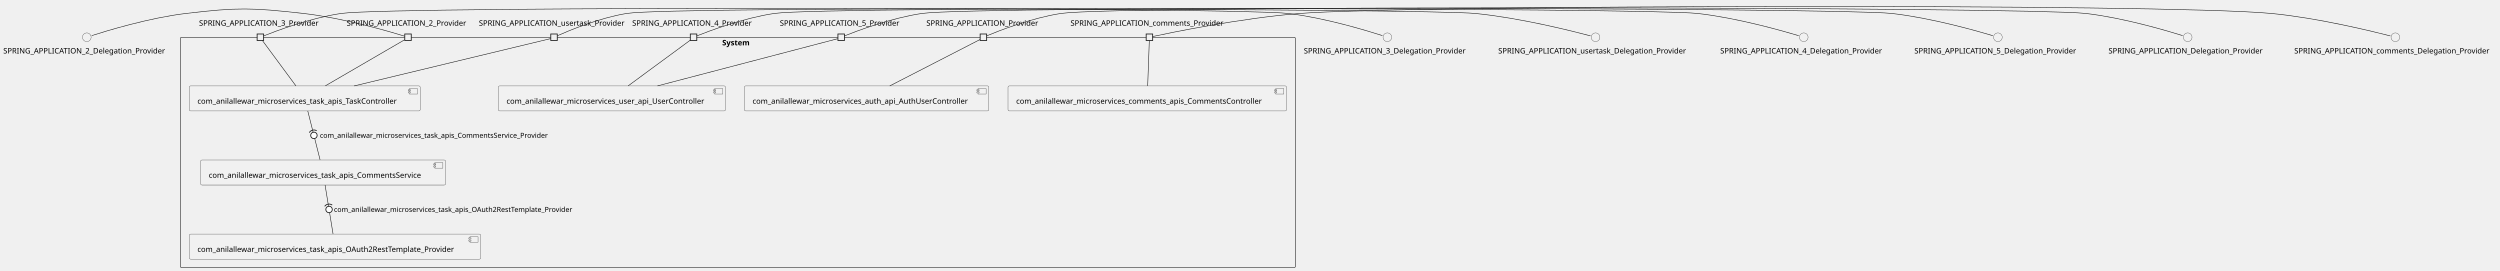
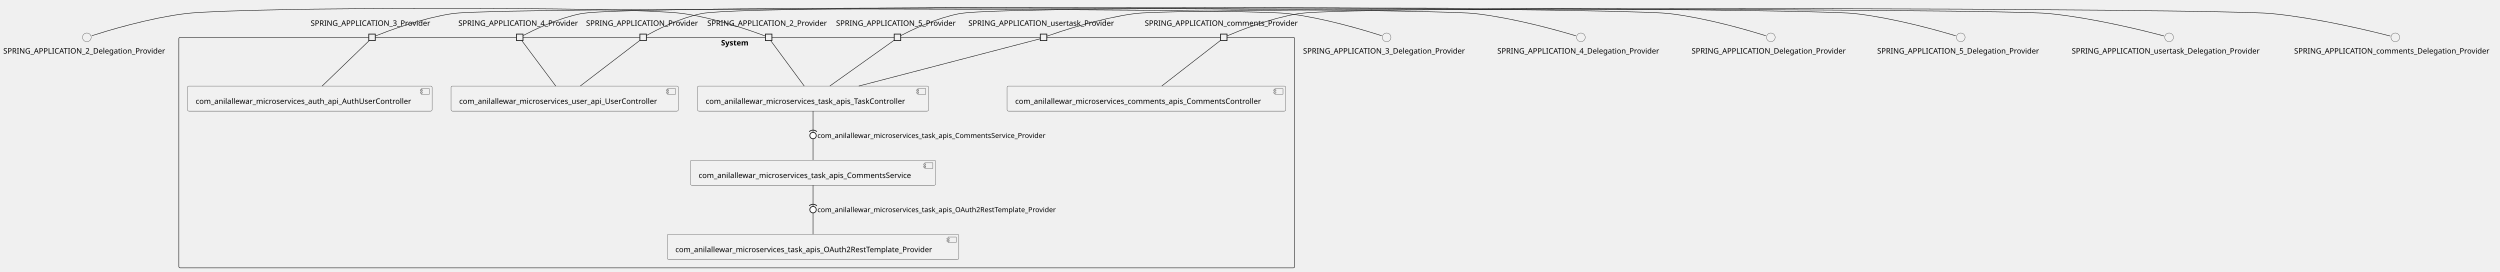
- <svg xmlns="http://www.w3.org/2000/svg" xmlns:xlink="http://www.w3.org/1999/xlink" contentStyleType="text/css" height="500px" preserveAspectRatio="none" style="width:4623px;height:500px;background:#FFFFFF;" version="1.1" viewBox="0 0 4623 500" width="4623px" zoomAndPan="magnify">
+ <svg xmlns="http://www.w3.org/2000/svg" xmlns:xlink="http://www.w3.org/1999/xlink" contentStyleType="text/css" height="501px" preserveAspectRatio="none" style="width:4620px;height:501px;background:#FFFFFF;" version="1.1" viewBox="0 0 4620 501" width="4620px" zoomAndPan="magnify">
  <defs />
  <g>
    <g id="cluster_System">
-       <rect fill="none" height="426" rx="2.5" ry="2.5" style="stroke:#181818;stroke-width:1.0;" width="2062" x="333.5" y="68.87" />
-       <text fill="#000000" font-family="sans-serif" font-size="14" font-weight="bold" lengthAdjust="spacing" textLength="58" x="1335.5" y="83.865">System</text>
+       <rect fill="none" height="426" rx="2.5" ry="2.5" style="stroke:#181818;stroke-width:1.0;" width="2062" x="330.5" y="69.01" />
+       <text fill="#000000" font-family="sans-serif" font-size="14" font-weight="bold" lengthAdjust="spacing" textLength="58" x="1332.5" y="84.005">System</text>
    </g>
    <g id="elem_com_anilallewar_microservices_auth_api_AuthUserController">
-       <a href="anilallewar-microservices-basics-spring-boot.repository#_J6nHinMKEe-XyvdqLLT-fA" target="_top" title="anilallewar-microservices-basics-spring-boot.repository#_J6nHinMKEe-XyvdqLLT-fA" xlink:actuate="onRequest" xlink:href="anilallewar-microservices-basics-spring-boot.repository#_J6nHinMKEe-XyvdqLLT-fA" xlink:show="new" xlink:title="anilallewar-microservices-basics-spring-boot.repository#_J6nHinMKEe-XyvdqLLT-fA" xlink:type="simple">
-         <rect fill="#F1F1F1" height="46.297" rx="2.5" ry="2.5" style="stroke:#181818;stroke-width:0.5;" width="452" x="1376.5" y="158.87" />
-         <rect fill="#F1F1F1" height="10" style="stroke:#181818;stroke-width:0.5;" width="15" x="1808.5" y="163.87" />
-         <rect fill="#F1F1F1" height="2" style="stroke:#181818;stroke-width:0.5;" width="4" x="1806.5" y="165.87" />
-         <rect fill="#F1F1F1" height="2" style="stroke:#181818;stroke-width:0.5;" width="4" x="1806.5" y="169.87" />
-         <text fill="#000000" font-family="sans-serif" font-size="14" lengthAdjust="spacing" textLength="412" x="1391.5" y="191.865">com_anilallewar_microservices_auth_api_AuthUserController</text>
+       <a href="anilallewar-microservices-basics-spring-boot.repository#_ZGm-SnPTEe-Lmcs_3JoP8g" target="_top" title="anilallewar-microservices-basics-spring-boot.repository#_ZGm-SnPTEe-Lmcs_3JoP8g" xlink:actuate="onRequest" xlink:href="anilallewar-microservices-basics-spring-boot.repository#_ZGm-SnPTEe-Lmcs_3JoP8g" xlink:show="new" xlink:title="anilallewar-microservices-basics-spring-boot.repository#_ZGm-SnPTEe-Lmcs_3JoP8g" xlink:type="simple">
+         <rect fill="#F1F1F1" height="46.297" rx="2.5" ry="2.5" style="stroke:#181818;stroke-width:0.5;" width="452" x="346.5" y="159.01" />
+         <rect fill="#F1F1F1" height="10" style="stroke:#181818;stroke-width:0.5;" width="15" x="778.5" y="164.01" />
+         <rect fill="#F1F1F1" height="2" style="stroke:#181818;stroke-width:0.5;" width="4" x="776.5" y="166.01" />
+         <rect fill="#F1F1F1" height="2" style="stroke:#181818;stroke-width:0.5;" width="4" x="776.5" y="170.01" />
+         <text fill="#000000" font-family="sans-serif" font-size="14" lengthAdjust="spacing" textLength="412" x="361.5" y="192.005">com_anilallewar_microservices_auth_api_AuthUserController</text>
      </a>
    </g>
    <g id="elem_com_anilallewar_microservices_comments_apis_CommentsController">
-       <a href="anilallewar-microservices-basics-spring-boot.repository#_J6nHinMKEe-XyvdqLLT-fA" target="_top" title="anilallewar-microservices-basics-spring-boot.repository#_J6nHinMKEe-XyvdqLLT-fA" xlink:actuate="onRequest" xlink:href="anilallewar-microservices-basics-spring-boot.repository#_J6nHinMKEe-XyvdqLLT-fA" xlink:show="new" xlink:title="anilallewar-microservices-basics-spring-boot.repository#_J6nHinMKEe-XyvdqLLT-fA" xlink:type="simple">
-         <rect fill="#F1F1F1" height="46.297" rx="2.5" ry="2.5" style="stroke:#181818;stroke-width:0.5;" width="515" x="1864" y="158.87" />
-         <rect fill="#F1F1F1" height="10" style="stroke:#181818;stroke-width:0.5;" width="15" x="2359" y="163.87" />
-         <rect fill="#F1F1F1" height="2" style="stroke:#181818;stroke-width:0.5;" width="4" x="2357" y="165.87" />
-         <rect fill="#F1F1F1" height="2" style="stroke:#181818;stroke-width:0.5;" width="4" x="2357" y="169.87" />
-         <text fill="#000000" font-family="sans-serif" font-size="14" lengthAdjust="spacing" textLength="475" x="1879" y="191.865">com_anilallewar_microservices_comments_apis_CommentsController</text>
+       <a href="anilallewar-microservices-basics-spring-boot.repository#_ZGm-SnPTEe-Lmcs_3JoP8g" target="_top" title="anilallewar-microservices-basics-spring-boot.repository#_ZGm-SnPTEe-Lmcs_3JoP8g" xlink:actuate="onRequest" xlink:href="anilallewar-microservices-basics-spring-boot.repository#_ZGm-SnPTEe-Lmcs_3JoP8g" xlink:show="new" xlink:title="anilallewar-microservices-basics-spring-boot.repository#_ZGm-SnPTEe-Lmcs_3JoP8g" xlink:type="simple">
+         <rect fill="#F1F1F1" height="46.297" rx="2.5" ry="2.5" style="stroke:#181818;stroke-width:0.5;" width="515" x="1861" y="159.01" />
+         <rect fill="#F1F1F1" height="10" style="stroke:#181818;stroke-width:0.5;" width="15" x="2356" y="164.01" />
+         <rect fill="#F1F1F1" height="2" style="stroke:#181818;stroke-width:0.5;" width="4" x="2354" y="166.01" />
+         <rect fill="#F1F1F1" height="2" style="stroke:#181818;stroke-width:0.5;" width="4" x="2354" y="170.01" />
+         <text fill="#000000" font-family="sans-serif" font-size="14" lengthAdjust="spacing" textLength="475" x="1876" y="192.005">com_anilallewar_microservices_comments_apis_CommentsController</text>
      </a>
    </g>
    <g id="elem_com_anilallewar_microservices_task_apis_CommentsService">
-       <a href="anilallewar-microservices-basics-spring-boot.repository#_J6nHinMKEe-XyvdqLLT-fA" target="_top" title="anilallewar-microservices-basics-spring-boot.repository#_J6nHinMKEe-XyvdqLLT-fA" xlink:actuate="onRequest" xlink:href="anilallewar-microservices-basics-spring-boot.repository#_J6nHinMKEe-XyvdqLLT-fA" xlink:show="new" xlink:title="anilallewar-microservices-basics-spring-boot.repository#_J6nHinMKEe-XyvdqLLT-fA" xlink:type="simple">
-         <rect fill="#F1F1F1" height="46.297" rx="2.5" ry="2.5" style="stroke:#181818;stroke-width:0.5;" width="453" x="371" y="295.87" />
-         <rect fill="#F1F1F1" height="10" style="stroke:#181818;stroke-width:0.5;" width="15" x="804" y="300.87" />
-         <rect fill="#F1F1F1" height="2" style="stroke:#181818;stroke-width:0.5;" width="4" x="802" y="302.87" />
-         <rect fill="#F1F1F1" height="2" style="stroke:#181818;stroke-width:0.5;" width="4" x="802" y="306.87" />
-         <text fill="#000000" font-family="sans-serif" font-size="14" lengthAdjust="spacing" textLength="413" x="386" y="328.865">com_anilallewar_microservices_task_apis_CommentsService</text>
+       <a href="anilallewar-microservices-basics-spring-boot.repository#_ZGm-SnPTEe-Lmcs_3JoP8g" target="_top" title="anilallewar-microservices-basics-spring-boot.repository#_ZGm-SnPTEe-Lmcs_3JoP8g" xlink:actuate="onRequest" xlink:href="anilallewar-microservices-basics-spring-boot.repository#_ZGm-SnPTEe-Lmcs_3JoP8g" xlink:show="new" xlink:title="anilallewar-microservices-basics-spring-boot.repository#_ZGm-SnPTEe-Lmcs_3JoP8g" xlink:type="simple">
+         <rect fill="#F1F1F1" height="46.297" rx="2.5" ry="2.5" style="stroke:#181818;stroke-width:0.5;" width="453" x="1276" y="296.01" />
+         <rect fill="#F1F1F1" height="10" style="stroke:#181818;stroke-width:0.5;" width="15" x="1709" y="301.01" />
+         <rect fill="#F1F1F1" height="2" style="stroke:#181818;stroke-width:0.5;" width="4" x="1707" y="303.01" />
+         <rect fill="#F1F1F1" height="2" style="stroke:#181818;stroke-width:0.5;" width="4" x="1707" y="307.01" />
+         <text fill="#000000" font-family="sans-serif" font-size="14" lengthAdjust="spacing" textLength="413" x="1291" y="329.005">com_anilallewar_microservices_task_apis_CommentsService</text>
      </a>
    </g>
    <g id="elem_com_anilallewar_microservices_task_apis_OAuth2RestTemplate_Provider">
-       <a href="anilallewar-microservices-basics-spring-boot.repository#_J6nHinMKEe-XyvdqLLT-fA" target="_top" title="anilallewar-microservices-basics-spring-boot.repository#_J6nHinMKEe-XyvdqLLT-fA" xlink:actuate="onRequest" xlink:href="anilallewar-microservices-basics-spring-boot.repository#_J6nHinMKEe-XyvdqLLT-fA" xlink:show="new" xlink:title="anilallewar-microservices-basics-spring-boot.repository#_J6nHinMKEe-XyvdqLLT-fA" xlink:type="simple">
-         <rect fill="#F1F1F1" height="46.297" rx="2.5" ry="2.5" style="stroke:#181818;stroke-width:0.5;" width="539" x="350" y="432.87" />
-         <rect fill="#F1F1F1" height="10" style="stroke:#181818;stroke-width:0.5;" width="15" x="869" y="437.87" />
-         <rect fill="#F1F1F1" height="2" style="stroke:#181818;stroke-width:0.5;" width="4" x="867" y="439.87" />
-         <rect fill="#F1F1F1" height="2" style="stroke:#181818;stroke-width:0.5;" width="4" x="867" y="443.87" />
-         <text fill="#000000" font-family="sans-serif" font-size="14" lengthAdjust="spacing" textLength="499" x="365" y="465.865">com_anilallewar_microservices_task_apis_OAuth2RestTemplate_Provider</text>
+       <a href="anilallewar-microservices-basics-spring-boot.repository#_ZGm-SnPTEe-Lmcs_3JoP8g" target="_top" title="anilallewar-microservices-basics-spring-boot.repository#_ZGm-SnPTEe-Lmcs_3JoP8g" xlink:actuate="onRequest" xlink:href="anilallewar-microservices-basics-spring-boot.repository#_ZGm-SnPTEe-Lmcs_3JoP8g" xlink:show="new" xlink:title="anilallewar-microservices-basics-spring-boot.repository#_ZGm-SnPTEe-Lmcs_3JoP8g" xlink:type="simple">
+         <rect fill="#F1F1F1" height="46.297" rx="2.5" ry="2.5" style="stroke:#181818;stroke-width:0.5;" width="539" x="1233" y="433.01" />
+         <rect fill="#F1F1F1" height="10" style="stroke:#181818;stroke-width:0.5;" width="15" x="1752" y="438.01" />
+         <rect fill="#F1F1F1" height="2" style="stroke:#181818;stroke-width:0.5;" width="4" x="1750" y="440.01" />
+         <rect fill="#F1F1F1" height="2" style="stroke:#181818;stroke-width:0.5;" width="4" x="1750" y="444.01" />
+         <text fill="#000000" font-family="sans-serif" font-size="14" lengthAdjust="spacing" textLength="499" x="1248" y="466.005">com_anilallewar_microservices_task_apis_OAuth2RestTemplate_Provider</text>
      </a>
    </g>
    <g id="elem_com_anilallewar_microservices_task_apis_TaskController">
-       <a href="anilallewar-microservices-basics-spring-boot.repository#_J6nHinMKEe-XyvdqLLT-fA" target="_top" title="anilallewar-microservices-basics-spring-boot.repository#_J6nHinMKEe-XyvdqLLT-fA" xlink:actuate="onRequest" xlink:href="anilallewar-microservices-basics-spring-boot.repository#_J6nHinMKEe-XyvdqLLT-fA" xlink:show="new" xlink:title="anilallewar-microservices-basics-spring-boot.repository#_J6nHinMKEe-XyvdqLLT-fA" xlink:type="simple">
-         <rect fill="#F1F1F1" height="46.297" rx="2.5" ry="2.5" style="stroke:#181818;stroke-width:0.5;" width="427" x="350" y="158.87" />
-         <rect fill="#F1F1F1" height="10" style="stroke:#181818;stroke-width:0.5;" width="15" x="757" y="163.87" />
-         <rect fill="#F1F1F1" height="2" style="stroke:#181818;stroke-width:0.5;" width="4" x="755" y="165.87" />
-         <rect fill="#F1F1F1" height="2" style="stroke:#181818;stroke-width:0.5;" width="4" x="755" y="169.87" />
-         <text fill="#000000" font-family="sans-serif" font-size="14" lengthAdjust="spacing" textLength="387" x="365" y="191.865">com_anilallewar_microservices_task_apis_TaskController</text>
+       <a href="anilallewar-microservices-basics-spring-boot.repository#_ZGm-SnPTEe-Lmcs_3JoP8g" target="_top" title="anilallewar-microservices-basics-spring-boot.repository#_ZGm-SnPTEe-Lmcs_3JoP8g" xlink:actuate="onRequest" xlink:href="anilallewar-microservices-basics-spring-boot.repository#_ZGm-SnPTEe-Lmcs_3JoP8g" xlink:show="new" xlink:title="anilallewar-microservices-basics-spring-boot.repository#_ZGm-SnPTEe-Lmcs_3JoP8g" xlink:type="simple">
+         <rect fill="#F1F1F1" height="46.297" rx="2.5" ry="2.5" style="stroke:#181818;stroke-width:0.5;" width="427" x="1289" y="159.01" />
+         <rect fill="#F1F1F1" height="10" style="stroke:#181818;stroke-width:0.5;" width="15" x="1696" y="164.01" />
+         <rect fill="#F1F1F1" height="2" style="stroke:#181818;stroke-width:0.5;" width="4" x="1694" y="166.01" />
+         <rect fill="#F1F1F1" height="2" style="stroke:#181818;stroke-width:0.5;" width="4" x="1694" y="170.01" />
+         <text fill="#000000" font-family="sans-serif" font-size="14" lengthAdjust="spacing" textLength="387" x="1304" y="192.005">com_anilallewar_microservices_task_apis_TaskController</text>
      </a>
    </g>
    <g id="elem_com_anilallewar_microservices_user_api_UserController">
-       <a href="anilallewar-microservices-basics-spring-boot.repository#_J6nHinMKEe-XyvdqLLT-fA" target="_top" title="anilallewar-microservices-basics-spring-boot.repository#_J6nHinMKEe-XyvdqLLT-fA" xlink:actuate="onRequest" xlink:href="anilallewar-microservices-basics-spring-boot.repository#_J6nHinMKEe-XyvdqLLT-fA" xlink:show="new" xlink:title="anilallewar-microservices-basics-spring-boot.repository#_J6nHinMKEe-XyvdqLLT-fA" xlink:type="simple">
-         <rect fill="#F1F1F1" height="46.297" rx="2.5" ry="2.5" style="stroke:#181818;stroke-width:0.5;" width="420" x="921.5" y="158.87" />
-         <rect fill="#F1F1F1" height="10" style="stroke:#181818;stroke-width:0.5;" width="15" x="1321.5" y="163.87" />
-         <rect fill="#F1F1F1" height="2" style="stroke:#181818;stroke-width:0.5;" width="4" x="1319.5" y="165.87" />
-         <rect fill="#F1F1F1" height="2" style="stroke:#181818;stroke-width:0.5;" width="4" x="1319.5" y="169.87" />
-         <text fill="#000000" font-family="sans-serif" font-size="14" lengthAdjust="spacing" textLength="380" x="936.5" y="191.865">com_anilallewar_microservices_user_api_UserController</text>
+       <a href="anilallewar-microservices-basics-spring-boot.repository#_ZGm-SnPTEe-Lmcs_3JoP8g" target="_top" title="anilallewar-microservices-basics-spring-boot.repository#_ZGm-SnPTEe-Lmcs_3JoP8g" xlink:actuate="onRequest" xlink:href="anilallewar-microservices-basics-spring-boot.repository#_ZGm-SnPTEe-Lmcs_3JoP8g" xlink:show="new" xlink:title="anilallewar-microservices-basics-spring-boot.repository#_ZGm-SnPTEe-Lmcs_3JoP8g" xlink:type="simple">
+         <rect fill="#F1F1F1" height="46.297" rx="2.5" ry="2.5" style="stroke:#181818;stroke-width:0.5;" width="420" x="833.5" y="159.01" />
+         <rect fill="#F1F1F1" height="10" style="stroke:#181818;stroke-width:0.5;" width="15" x="1233.5" y="164.01" />
+         <rect fill="#F1F1F1" height="2" style="stroke:#181818;stroke-width:0.5;" width="4" x="1231.5" y="166.01" />
+         <rect fill="#F1F1F1" height="2" style="stroke:#181818;stroke-width:0.5;" width="4" x="1231.5" y="170.01" />
+         <text fill="#000000" font-family="sans-serif" font-size="14" lengthAdjust="spacing" textLength="380" x="848.5" y="192.005">com_anilallewar_microservices_user_api_UserController</text>
      </a>
    </g>
-     <text fill="#000000" font-family="sans-serif" font-size="14" lengthAdjust="spacing" textLength="227" x="641" y="47.568">SPRING_APPLICATION_2_Provider</text>
-     <rect fill="#F1F1F1" height="12" style="stroke:#181818;stroke-width:1.5;" width="12" x="748.5" y="62.87" />
-     <text fill="#000000" font-family="sans-serif" font-size="14" lengthAdjust="spacing" textLength="227" x="368" y="47.568">SPRING_APPLICATION_3_Provider</text>
-     <rect fill="#F1F1F1" height="12" style="stroke:#181818;stroke-width:1.5;" width="12" x="475.5" y="62.87" />
-     <text fill="#000000" font-family="sans-serif" font-size="14" lengthAdjust="spacing" textLength="227" x="1169" y="47.568">SPRING_APPLICATION_4_Provider</text>
-     <rect fill="#F1F1F1" height="12" style="stroke:#181818;stroke-width:1.5;" width="12" x="1276.5" y="62.87" />
-     <text fill="#000000" font-family="sans-serif" font-size="14" lengthAdjust="spacing" textLength="227" x="1442" y="47.568">SPRING_APPLICATION_5_Provider</text>
-     <rect fill="#F1F1F1" height="12" style="stroke:#181818;stroke-width:1.5;" width="12" x="1549.5" y="62.87" />
-     <text fill="#000000" font-family="sans-serif" font-size="14" lengthAdjust="spacing" textLength="211" x="1713" y="47.568">SPRING_APPLICATION_Provider</text>
-     <rect fill="#F1F1F1" height="12" style="stroke:#181818;stroke-width:1.5;" width="12" x="1812.5" y="62.87" />
-     <text fill="#000000" font-family="sans-serif" font-size="14" lengthAdjust="spacing" textLength="292" x="1979.5" y="47.568">SPRING_APPLICATION_comments_Provider</text>
-     <rect fill="#F1F1F1" height="12" style="stroke:#181818;stroke-width:1.5;" width="12" x="2119.5" y="62.87" />
-     <text fill="#000000" font-family="sans-serif" font-size="14" lengthAdjust="spacing" textLength="278" x="885.5" y="47.568">SPRING_APPLICATION_usertask_Provider</text>
-     <rect fill="#F1F1F1" height="12" style="stroke:#181818;stroke-width:1.5;" width="12" x="1018.5" y="62.87" />
+     <text fill="#000000" font-family="sans-serif" font-size="14" lengthAdjust="spacing" textLength="227" x="1307" y="47.708">SPRING_APPLICATION_2_Provider</text>
+     <rect fill="#F1F1F1" height="12" style="stroke:#181818;stroke-width:1.5;" width="12" x="1414.5" y="63.01" />
+     <text fill="#000000" font-family="sans-serif" font-size="14" lengthAdjust="spacing" textLength="227" x="574" y="47.708">SPRING_APPLICATION_3_Provider</text>
+     <rect fill="#F1F1F1" height="12" style="stroke:#181818;stroke-width:1.5;" width="12" x="681.5" y="63.01" />
+     <text fill="#000000" font-family="sans-serif" font-size="14" lengthAdjust="spacing" textLength="227" x="847" y="47.708">SPRING_APPLICATION_4_Provider</text>
+     <rect fill="#F1F1F1" height="12" style="stroke:#181818;stroke-width:1.5;" width="12" x="954.5" y="63.01" />
+     <text fill="#000000" font-family="sans-serif" font-size="14" lengthAdjust="spacing" textLength="227" x="1545" y="47.708">SPRING_APPLICATION_5_Provider</text>
+     <rect fill="#F1F1F1" height="12" style="stroke:#181818;stroke-width:1.5;" width="12" x="1652.5" y="63.01" />
+     <text fill="#000000" font-family="sans-serif" font-size="14" lengthAdjust="spacing" textLength="211" x="1083" y="47.708">SPRING_APPLICATION_Provider</text>
+     <rect fill="#F1F1F1" height="12" style="stroke:#181818;stroke-width:1.5;" width="12" x="1182.5" y="63.01" />
+     <text fill="#000000" font-family="sans-serif" font-size="14" lengthAdjust="spacing" textLength="292" x="2115.5" y="47.708">SPRING_APPLICATION_comments_Provider</text>
+     <rect fill="#F1F1F1" height="12" style="stroke:#181818;stroke-width:1.5;" width="12" x="2255.5" y="63.01" />
+     <text fill="#000000" font-family="sans-serif" font-size="14" lengthAdjust="spacing" textLength="278" x="1789.5" y="47.708">SPRING_APPLICATION_usertask_Provider</text>
+     <rect fill="#F1F1F1" height="12" style="stroke:#181818;stroke-width:1.5;" width="12" x="1922.5" y="63.01" />
    <g id="elem_SPRING_APPLICATION_2_Delegation_Provider">
-       <ellipse cx="160.5" cy="68.87" fill="#F1F1F1" rx="8" ry="8" style="stroke:#181818;stroke-width:0.5;" />
-       <text fill="#000000" font-family="sans-serif" font-size="14" lengthAdjust="spacing" textLength="309" x="6" y="98.865">SPRING_APPLICATION_2_Delegation_Provider</text>
+       <ellipse cx="160.5" cy="69.01" fill="#F1F1F1" rx="8" ry="8" style="stroke:#181818;stroke-width:0.5;" />
+       <text fill="#000000" font-family="sans-serif" font-size="14" lengthAdjust="spacing" textLength="309" x="6" y="99.005">SPRING_APPLICATION_2_Delegation_Provider</text>
    </g>
    <g id="elem_SPRING_APPLICATION_3_Delegation_Provider">
-       <ellipse cx="2565.5" cy="68.87" fill="#F1F1F1" rx="8" ry="8" style="stroke:#181818;stroke-width:0.5;" />
-       <text fill="#000000" font-family="sans-serif" font-size="14" lengthAdjust="spacing" textLength="309" x="2411" y="98.865">SPRING_APPLICATION_3_Delegation_Provider</text>
+       <ellipse cx="2562.5" cy="69.01" fill="#F1F1F1" rx="8" ry="8" style="stroke:#181818;stroke-width:0.5;" />
+       <text fill="#000000" font-family="sans-serif" font-size="14" lengthAdjust="spacing" textLength="309" x="2408" y="99.005">SPRING_APPLICATION_3_Delegation_Provider</text>
    </g>
    <g id="elem_SPRING_APPLICATION_4_Delegation_Provider">
-       <ellipse cx="3335.5" cy="68.87" fill="#F1F1F1" rx="8" ry="8" style="stroke:#181818;stroke-width:0.5;" />
-       <text fill="#000000" font-family="sans-serif" font-size="14" lengthAdjust="spacing" textLength="309" x="3181" y="98.865">SPRING_APPLICATION_4_Delegation_Provider</text>
+       <ellipse cx="2921.5" cy="69.01" fill="#F1F1F1" rx="8" ry="8" style="stroke:#181818;stroke-width:0.5;" />
+       <text fill="#000000" font-family="sans-serif" font-size="14" lengthAdjust="spacing" textLength="309" x="2767" y="99.005">SPRING_APPLICATION_4_Delegation_Provider</text>
    </g>
    <g id="elem_SPRING_APPLICATION_5_Delegation_Provider">
-       <ellipse cx="3694.5" cy="68.87" fill="#F1F1F1" rx="8" ry="8" style="stroke:#181818;stroke-width:0.5;" />
-       <text fill="#000000" font-family="sans-serif" font-size="14" lengthAdjust="spacing" textLength="309" x="3540" y="98.865">SPRING_APPLICATION_5_Delegation_Provider</text>
+       <ellipse cx="3623.5" cy="69.01" fill="#F1F1F1" rx="8" ry="8" style="stroke:#181818;stroke-width:0.5;" />
+       <text fill="#000000" font-family="sans-serif" font-size="14" lengthAdjust="spacing" textLength="309" x="3469" y="99.005">SPRING_APPLICATION_5_Delegation_Provider</text>
    </g>
    <g id="elem_SPRING_APPLICATION_Delegation_Provider">
-       <ellipse cx="4045.5" cy="68.87" fill="#F1F1F1" rx="8" ry="8" style="stroke:#181818;stroke-width:0.5;" />
-       <text fill="#000000" font-family="sans-serif" font-size="14" lengthAdjust="spacing" textLength="293" x="3899" y="98.865">SPRING_APPLICATION_Delegation_Provider</text>
+       <ellipse cx="3272.5" cy="69.01" fill="#F1F1F1" rx="8" ry="8" style="stroke:#181818;stroke-width:0.5;" />
+       <text fill="#000000" font-family="sans-serif" font-size="14" lengthAdjust="spacing" textLength="293" x="3126" y="99.005">SPRING_APPLICATION_Delegation_Provider</text>
    </g>
    <g id="elem_SPRING_APPLICATION_comments_Delegation_Provider">
-       <ellipse cx="4429.5" cy="68.87" fill="#F1F1F1" rx="8" ry="8" style="stroke:#181818;stroke-width:0.5;" />
-       <text fill="#000000" font-family="sans-serif" font-size="14" lengthAdjust="spacing" textLength="374" x="4242.5" y="98.865">SPRING_APPLICATION_comments_Delegation_Provider</text>
+       <ellipse cx="4426.5" cy="69.01" fill="#F1F1F1" rx="8" ry="8" style="stroke:#181818;stroke-width:0.5;" />
+       <text fill="#000000" font-family="sans-serif" font-size="14" lengthAdjust="spacing" textLength="374" x="4239.5" y="99.005">SPRING_APPLICATION_comments_Delegation_Provider</text>
    </g>
    <g id="elem_SPRING_APPLICATION_usertask_Delegation_Provider">
-       <ellipse cx="2950.5" cy="68.87" fill="#F1F1F1" rx="8" ry="8" style="stroke:#181818;stroke-width:0.5;" />
-       <text fill="#000000" font-family="sans-serif" font-size="14" lengthAdjust="spacing" textLength="360" x="2770.5" y="98.865">SPRING_APPLICATION_usertask_Delegation_Provider</text>
+       <ellipse cx="4008.5" cy="69.01" fill="#F1F1F1" rx="8" ry="8" style="stroke:#181818;stroke-width:0.5;" />
+       <text fill="#000000" font-family="sans-serif" font-size="14" lengthAdjust="spacing" textLength="360" x="3828.5" y="99.005">SPRING_APPLICATION_usertask_Delegation_Provider</text>
    </g>
    <g id="link_SPRING_APPLICATION_2_Delegation_Provider_SPRING_APPLICATION_2_Provider">
-       <path d="M169.53,65.9 C195.97,57.38 275.68,32.95 344,24.87 C439.78,13.55 465.16,14.11 561,24.87 C635.98,33.29 724.28,59.5 748.24,66.91 " fill="none" id="SPRING_APPLICATION_2_Delegation_Provider-SPRING_APPLICATION_2_Provider" style="stroke:#181818;stroke-width:1.0;" />
+       <path d="M169.53,66.04 C195.97,57.52 275.68,33.09 344,25.01 C445.29,13.04 1160.93,11.24 1262,25.01 C1322.84,33.3 1393.28,58.7 1414.29,66.62 " fill="none" id="SPRING_APPLICATION_2_Delegation_Provider-SPRING_APPLICATION_2_Provider" style="stroke:#181818;stroke-width:1.0;" />
    </g>
    <g id="link_SPRING_APPLICATION_2_Provider_com_anilallewar_microservices_task_apis_TaskController">
-       <path d="M748.15,73.56 C725.68,86.62 648.86,131.27 601.67,158.69 " fill="none" id="SPRING_APPLICATION_2_Provider-com_anilallewar_microservices_task_apis_TaskController" style="stroke:#181818;stroke-width:1.0;" />
+       <path d="M1424.24,75.07 C1435.01,89.66 1466.64,132.47 1486.23,158.99 " fill="none" id="SPRING_APPLICATION_2_Provider-com_anilallewar_microservices_task_apis_TaskController" style="stroke:#181818;stroke-width:1.0;" />
    </g>
    <g id="link_SPRING_APPLICATION_3_Delegation_Provider_SPRING_APPLICATION_3_Provider">
-       <path d="M2556.47,65.9 C2530.03,57.38 2450.32,32.95 2382,24.87 C2285.39,13.45 727.28,11 631,24.87 C573.69,33.13 507.73,58.33 487.62,66.37 " fill="none" id="SPRING_APPLICATION_3_Delegation_Provider-SPRING_APPLICATION_3_Provider" style="stroke:#181818;stroke-width:1.0;" />
+       <path d="M2553.47,66.04 C2527.03,57.52 2447.32,33.09 2379,25.01 C2293.93,14.95 921.79,12.79 837,25.01 C779.69,33.27 713.73,58.47 693.62,66.51 " fill="none" id="SPRING_APPLICATION_3_Delegation_Provider-SPRING_APPLICATION_3_Provider" style="stroke:#181818;stroke-width:1.0;" />
    </g>
-     <g id="link_SPRING_APPLICATION_3_Provider_com_anilallewar_microservices_task_apis_TaskController">
-       <path d="M485.24,74.93 C496.01,89.52 527.64,132.33 547.23,158.85 " fill="none" id="SPRING_APPLICATION_3_Provider-com_anilallewar_microservices_task_apis_TaskController" style="stroke:#181818;stroke-width:1.0;" />
+     <g id="link_SPRING_APPLICATION_3_Provider_com_anilallewar_microservices_auth_api_AuthUserController">
+       <path d="M682.26,75.07 C667.14,89.66 622.79,132.47 595.31,158.99 " fill="none" id="SPRING_APPLICATION_3_Provider-com_anilallewar_microservices_auth_api_AuthUserController" style="stroke:#181818;stroke-width:1.0;" />
    </g>
    <g id="link_SPRING_APPLICATION_4_Delegation_Provider_SPRING_APPLICATION_4_Provider">
-       <path d="M3326.22,66.02 C3298.27,57.61 3212.32,32.98 3139,24.87 C3044.74,14.45 1525.86,11.34 1432,24.87 C1374.69,33.13 1308.73,58.33 1288.62,66.37 " fill="none" id="SPRING_APPLICATION_4_Delegation_Provider-SPRING_APPLICATION_4_Provider" style="stroke:#181818;stroke-width:1.0;" />
+       <path d="M2912.22,66.16 C2884.27,57.75 2798.32,33.12 2725,25.01 C2633.89,14.93 1165.13,8.29 1075,25.01 C1031.66,33.05 983.55,56.86 966.72,65.67 " fill="none" id="SPRING_APPLICATION_4_Delegation_Provider-SPRING_APPLICATION_4_Provider" style="stroke:#181818;stroke-width:1.0;" />
    </g>
    <g id="link_SPRING_APPLICATION_4_Provider_com_anilallewar_microservices_user_api_UserController">
-       <path d="M1276.39,74.36 C1257.36,88.35 1198.19,131.85 1161.61,158.73 " fill="none" id="SPRING_APPLICATION_4_Provider-com_anilallewar_microservices_user_api_UserController" style="stroke:#181818;stroke-width:1.0;" />
+       <path d="M964.28,75.07 C975.19,89.66 1007.2,132.47 1027.03,158.99 " fill="none" id="SPRING_APPLICATION_4_Provider-com_anilallewar_microservices_user_api_UserController" style="stroke:#181818;stroke-width:1.0;" />
    </g>
    <g id="link_SPRING_APPLICATION_5_Delegation_Provider_SPRING_APPLICATION_5_Provider">
-       <path d="M3685.22,66.02 C3657.27,57.61 3571.32,32.98 3498,24.87 C3398.99,13.92 1803.59,10.66 1705,24.87 C1647.69,33.13 1581.73,58.33 1561.62,66.37 " fill="none" id="SPRING_APPLICATION_5_Delegation_Provider-SPRING_APPLICATION_5_Provider" style="stroke:#181818;stroke-width:1.0;" />
+       <path d="M3614.22,66.16 C3586.27,57.75 3500.32,33.12 3427,25.01 C3335.72,14.92 1864.32,8.39 1774,25.01 C1730.1,33.09 1681.29,57.09 1664.53,65.8 " fill="none" id="SPRING_APPLICATION_5_Delegation_Provider-SPRING_APPLICATION_5_Provider" style="stroke:#181818;stroke-width:1.0;" />
    </g>
-     <g id="link_SPRING_APPLICATION_5_Provider_com_anilallewar_microservices_user_api_UserController">
-       <path d="M1549.18,71.53 C1512.71,81.07 1327,129.69 1215.86,158.79 " fill="none" id="SPRING_APPLICATION_5_Provider-com_anilallewar_microservices_user_api_UserController" style="stroke:#181818;stroke-width:1.0;" />
+     <g id="link_SPRING_APPLICATION_5_Provider_com_anilallewar_microservices_task_apis_TaskController">
+       <path d="M1652.19,74.5 C1632.53,88.49 1571.4,131.99 1533.61,158.87 " fill="none" id="SPRING_APPLICATION_5_Provider-com_anilallewar_microservices_task_apis_TaskController" style="stroke:#181818;stroke-width:1.0;" />
    </g>
    <g id="link_SPRING_APPLICATION_Delegation_Provider_SPRING_APPLICATION_Provider">
-       <path d="M4036.22,65.9 C4009.04,57.38 3927.11,32.94 3857,24.87 C3752.41,12.83 2066.12,9.27 1962,24.87 C1907.11,33.1 1844.22,58.09 1824.64,66.26 " fill="none" id="SPRING_APPLICATION_Delegation_Provider-SPRING_APPLICATION_Provider" style="stroke:#181818;stroke-width:1.0;" />
+       <path d="M3263.22,66.04 C3236.04,57.52 3154.11,33.08 3084,25.01 C2985.37,13.65 1394.44,6 1297,25.01 C1255.9,33.03 1210.69,56.63 1194.6,65.55 " fill="none" id="SPRING_APPLICATION_Delegation_Provider-SPRING_APPLICATION_Provider" style="stroke:#181818;stroke-width:1.0;" />
    </g>
-     <g id="link_SPRING_APPLICATION_Provider_com_anilallewar_microservices_auth_api_AuthUserController">
-       <path d="M1812.27,73.07 C1788.13,85.48 1699.43,131.06 1645.4,158.82 " fill="none" id="SPRING_APPLICATION_Provider-com_anilallewar_microservices_auth_api_AuthUserController" style="stroke:#181818;stroke-width:1.0;" />
+     <g id="link_SPRING_APPLICATION_Provider_com_anilallewar_microservices_user_api_UserController">
+       <path d="M1182.27,74.78 C1163.62,89.05 1107.39,132.1 1072.49,158.81 " fill="none" id="SPRING_APPLICATION_Provider-com_anilallewar_microservices_user_api_UserController" style="stroke:#181818;stroke-width:1.0;" />
    </g>
    <g id="link_SPRING_APPLICATION_comments_Delegation_Provider_SPRING_APPLICATION_comments_Provider">
-       <path d="M4420.41,66.48 C4389.69,58.55 4286.83,33.12 4200,24.87 C4001.34,6 2602.94,9.25 2404,24.87 C2293.71,33.53 2161.1,61.19 2131.53,67.56 " fill="none" id="SPRING_APPLICATION_comments_Delegation_Provider-SPRING_APPLICATION_comments_Provider" style="stroke:#181818;stroke-width:1.0;" />
+       <path d="M4417.41,66.62 C4386.69,58.69 4283.83,33.26 4197,25.01 C4097.67,15.57 2499.62,9.83 2401,25.01 C2347.79,33.2 2287.04,58 2267.73,66.28 " fill="none" id="SPRING_APPLICATION_comments_Delegation_Provider-SPRING_APPLICATION_comments_Provider" style="stroke:#181818;stroke-width:1.0;" />
    </g>
    <g id="link_SPRING_APPLICATION_comments_Provider_com_anilallewar_microservices_comments_apis_CommentsController">
-       <path d="M2125.32,74.93 C2124.79,89.52 2123.25,132.33 2122.29,158.85 " fill="none" id="SPRING_APPLICATION_comments_Provider-com_anilallewar_microservices_comments_apis_CommentsController" style="stroke:#181818;stroke-width:1.0;" />
+       <path d="M2255.36,74.78 C2236.97,89.05 2181.51,132.1 2147.09,158.81 " fill="none" id="SPRING_APPLICATION_comments_Provider-com_anilallewar_microservices_comments_apis_CommentsController" style="stroke:#181818;stroke-width:1.0;" />
    </g>
    <g id="link_SPRING_APPLICATION_usertask_Delegation_Provider_SPRING_APPLICATION_usertask_Provider">
-       <path d="M2941.27,66.37 C2911,58.31 2811.86,33.08 2728,24.87 C2641.25,16.37 1245.08,11.15 1159,24.87 C1107.81,33.03 1049.63,57.63 1030.76,66.03 " fill="none" id="SPRING_APPLICATION_usertask_Delegation_Provider-SPRING_APPLICATION_usertask_Provider" style="stroke:#181818;stroke-width:1.0;" />
+       <path d="M3999.27,66.51 C3969,58.45 3869.86,33.22 3786,25.01 C3692.67,15.87 2191.02,13.13 2098,25.01 C2032.56,33.37 1956.27,59.17 1934.55,66.84 " fill="none" id="SPRING_APPLICATION_usertask_Delegation_Provider-SPRING_APPLICATION_usertask_Provider" style="stroke:#181818;stroke-width:1.0;" />
    </g>
    <g id="link_SPRING_APPLICATION_usertask_Provider_com_anilallewar_microservices_task_apis_TaskController">
-       <path d="M1018.33,71.36 C980.4,80.49 776.41,129.61 654.87,158.87 " fill="none" id="SPRING_APPLICATION_usertask_Provider-com_anilallewar_microservices_task_apis_TaskController" style="stroke:#181818;stroke-width:1.0;" />
+       <path d="M1922.48,71.58 C1886.63,80.92 1699.09,129.79 1587.1,158.97 " fill="none" id="SPRING_APPLICATION_usertask_Provider-com_anilallewar_microservices_task_apis_TaskController" style="stroke:#181818;stroke-width:1.0;" />
    </g>
    <g id="link_com_anilallewar_microservices_task_apis_TaskController_com_anilallewar_microservices_task_apis_CommentsService">
-       <path d="M569.11,205.16 C575.41,230.18 585.57,270.52 591.88,295.54 " fill="none" id="com_anilallewar_microservices_task_apis_TaskController-com_anilallewar_microservices_task_apis_CommentsService" style="stroke:#181818;stroke-width:1.0;" />
-       <text fill="#000000" font-family="sans-serif" font-size="13" lengthAdjust="spacing" textLength="447" x="591.5" y="254.937">com_anilallewar_microservices_task_apis_CommentsService_Provider</text>
-       <path d="M585.621,241.766 A10,10 0 0 0 571.907 245.22" fill="none" style="stroke:#181818;stroke-width:1.5;" />
-       <ellipse cx="580.491" cy="250.35" fill="#FFFFFF" rx="6" ry="6" style="stroke:#181818;stroke-width:1.5;" />
+       <path d="M1502.5,205.3 C1502.5,230.32 1502.5,270.66 1502.5,295.68 " fill="none" id="com_anilallewar_microservices_task_apis_TaskController-com_anilallewar_microservices_task_apis_CommentsService" style="stroke:#181818;stroke-width:1.0;" />
+       <text fill="#000000" font-family="sans-serif" font-size="13" lengthAdjust="spacing" textLength="447" x="1510.5" y="255.077">com_anilallewar_microservices_task_apis_CommentsService_Provider</text>
+       <path d="M1509.571,243.419 A10,10 0 0 0 1495.429 243.419" fill="none" style="stroke:#181818;stroke-width:1.5;" />
+       <ellipse cx="1502.5" cy="250.49" fill="#FFFFFF" rx="6" ry="6" style="stroke:#181818;stroke-width:1.5;" />
    </g>
    <g id="link_com_anilallewar_microservices_task_apis_CommentsService_com_anilallewar_microservices_task_apis_OAuth2RestTemplate_Provider">
-       <path d="M601.13,342.16 C605.21,367.18 611.78,407.52 615.86,432.54 " fill="none" id="com_anilallewar_microservices_task_apis_CommentsService-com_anilallewar_microservices_task_apis_OAuth2RestTemplate_Provider" style="stroke:#181818;stroke-width:1.0;" />
-       <text fill="#000000" font-family="sans-serif" font-size="13" lengthAdjust="spacing" textLength="465" x="617.5" y="391.937">com_anilallewar_microservices_task_apis_OAuth2RestTemplate_Provider</text>
-       <path d="M614.337,379.234 A10,10 0 0 0 600.379 381.508" fill="none" style="stroke:#181818;stroke-width:1.5;" />
-       <ellipse cx="608.495" cy="387.35" fill="#FFFFFF" rx="6" ry="6" style="stroke:#181818;stroke-width:1.5;" />
+       <path d="M1502.5,342.3 C1502.5,367.32 1502.5,407.66 1502.5,432.68 " fill="none" id="com_anilallewar_microservices_task_apis_CommentsService-com_anilallewar_microservices_task_apis_OAuth2RestTemplate_Provider" style="stroke:#181818;stroke-width:1.0;" />
+       <text fill="#000000" font-family="sans-serif" font-size="13" lengthAdjust="spacing" textLength="465" x="1510.5" y="392.077">com_anilallewar_microservices_task_apis_OAuth2RestTemplate_Provider</text>
+       <path d="M1509.571,380.419 A10,10 0 0 0 1495.429 380.419" fill="none" style="stroke:#181818;stroke-width:1.5;" />
+       <ellipse cx="1502.5" cy="387.49" fill="#FFFFFF" rx="6" ry="6" style="stroke:#181818;stroke-width:1.5;" />
    </g>
  </g>
</svg>
